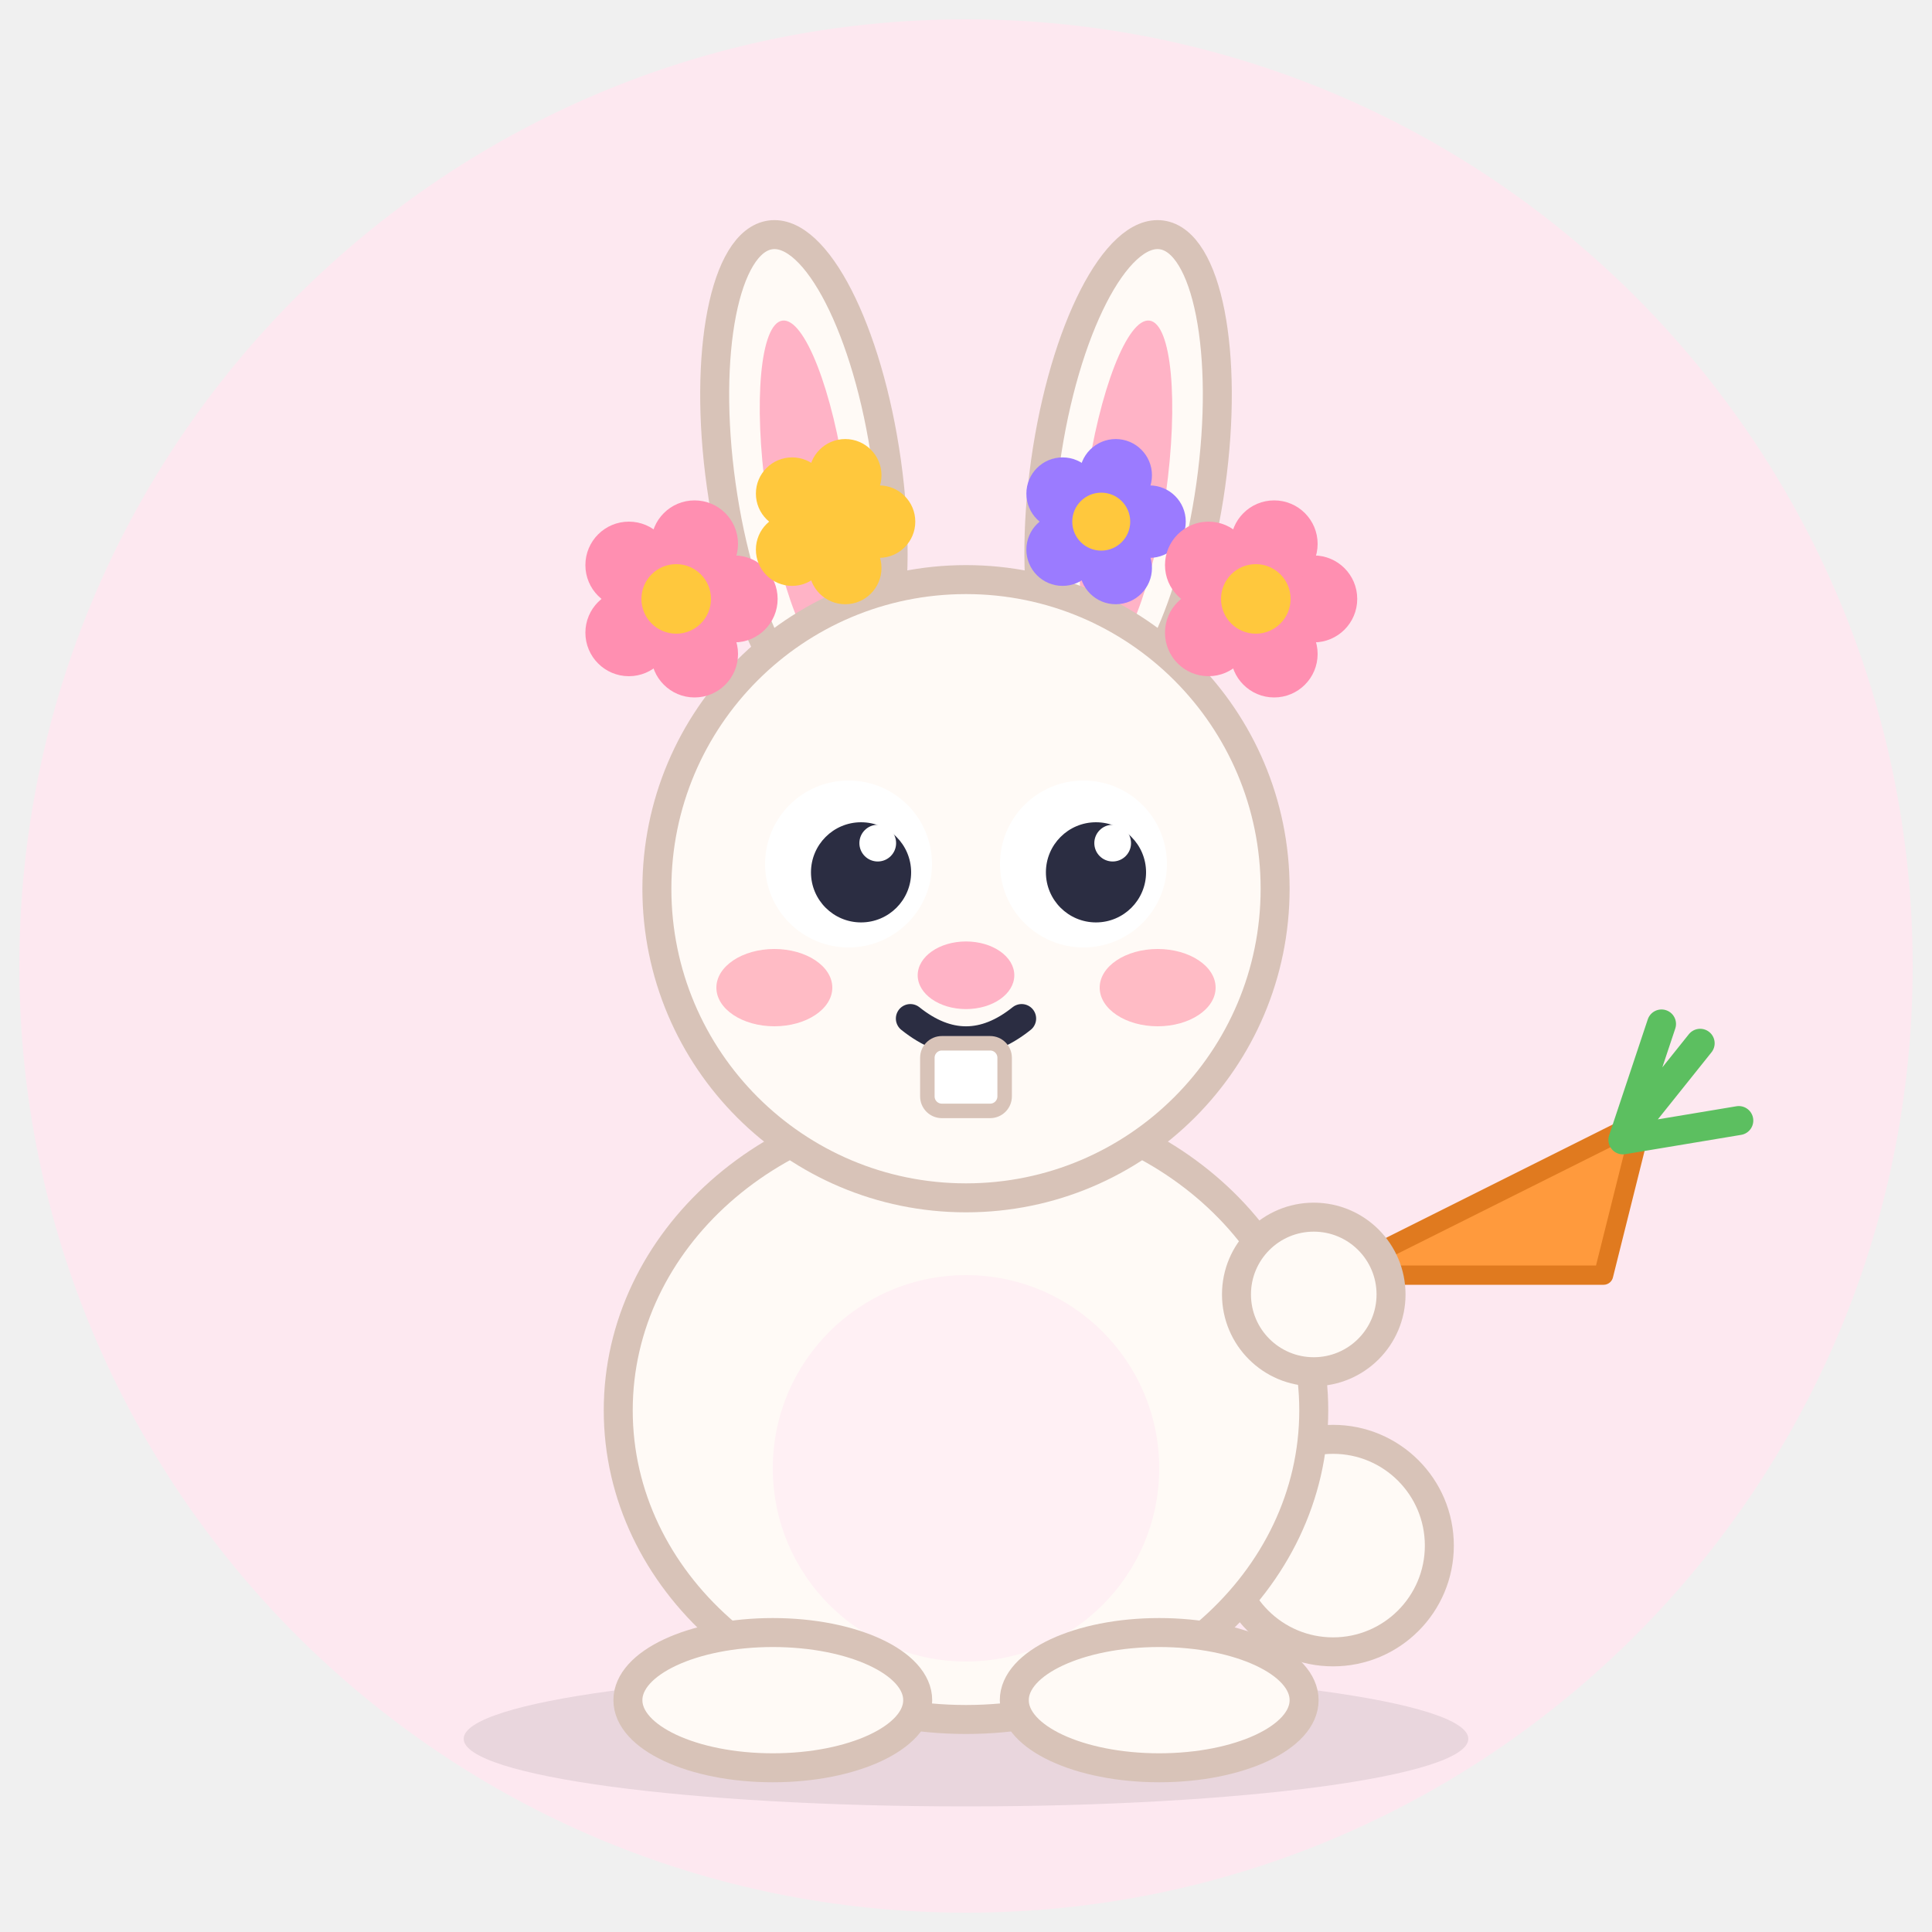
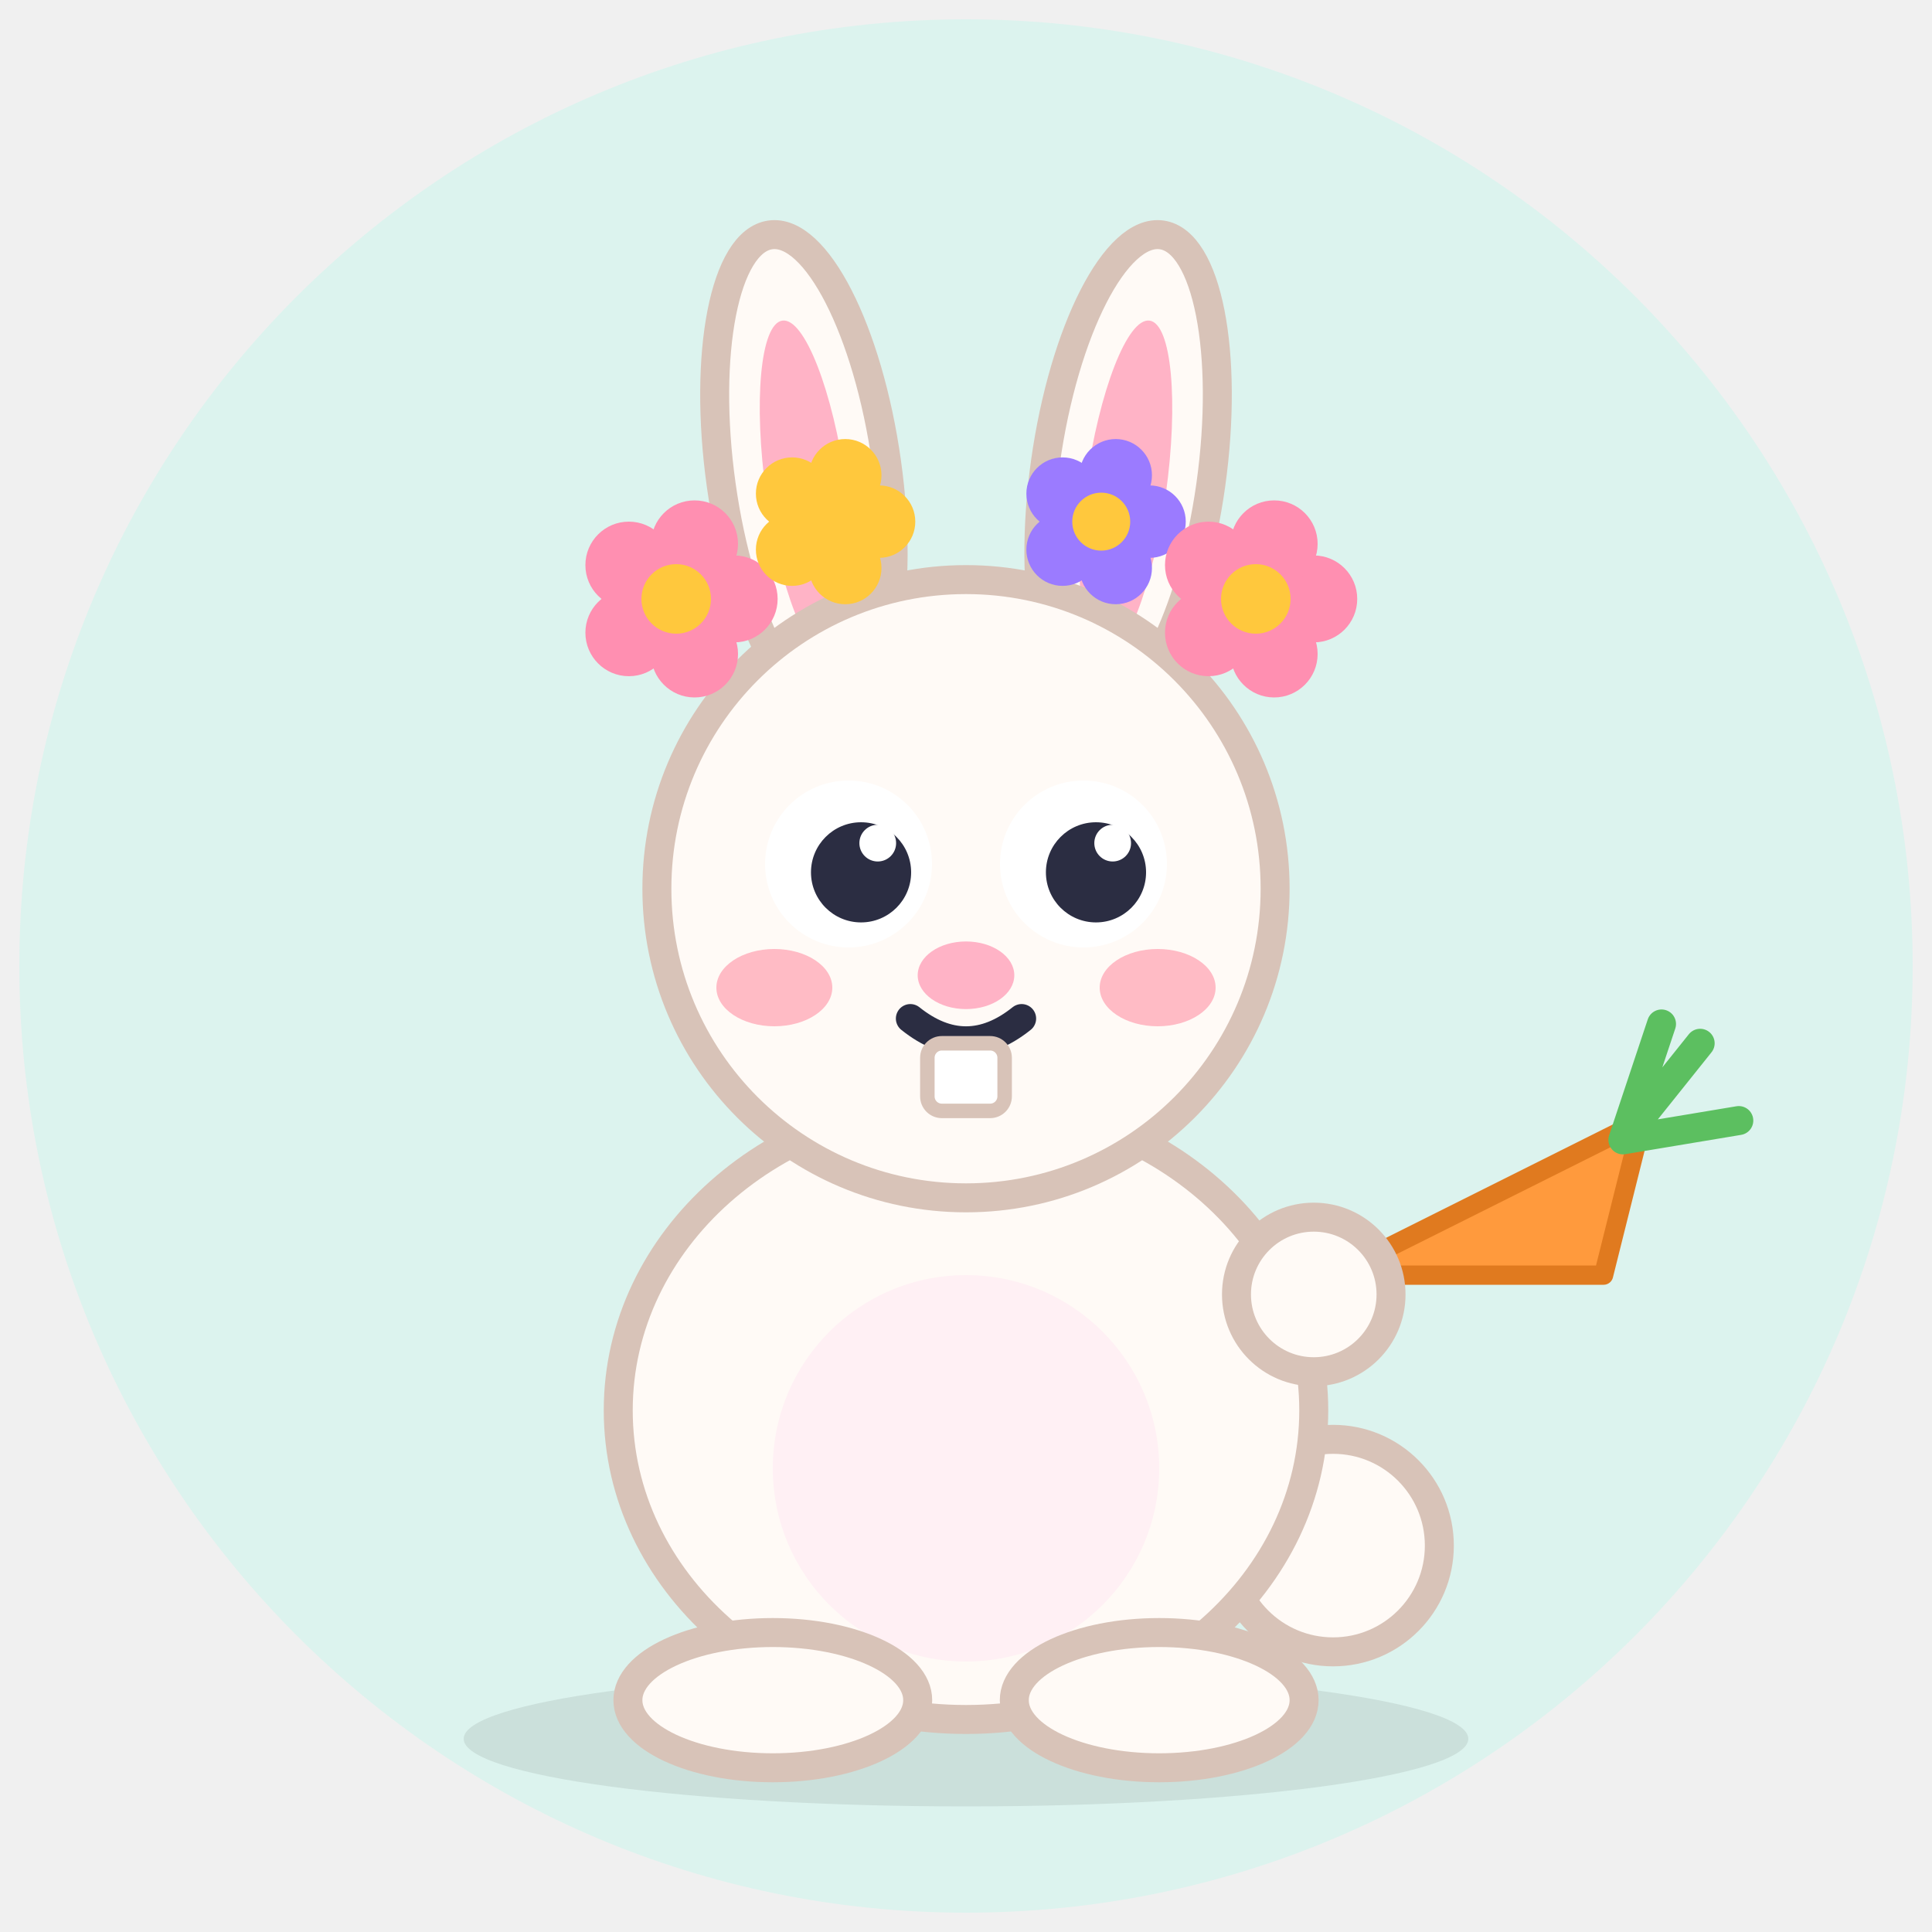
<svg xmlns="http://www.w3.org/2000/svg" viewBox="0 0 200 200" role="img" aria-label="Tavşan: Çiçekli tavşan">
-   <circle cx="100" cy="100" r="98" fill="#fde8f0" />
+   <circle cx="100" cy="100" r="98" fill="#dcf3ee" />
  <ellipse cx="100" cy="180" rx="52" ry="7" fill="#000" opacity=".08" />
  <circle cx="138" cy="160" r="11" fill="#fffaf6" stroke="#d8c3b8" stroke-width="3" />
  <ellipse cx="100" cy="146" rx="36" ry="32" fill="#fffaf6" stroke="#d8c3b8" stroke-width="3" />
  <ellipse cx="100" cy="152" rx="20" ry="20" fill="#fff0f4" />
  <ellipse cx="80" cy="176" rx="15" ry="7" fill="#fffaf6" stroke="#d8c3b8" stroke-width="3" />
  <ellipse cx="120" cy="176" rx="15" ry="7" fill="#fffaf6" stroke="#d8c3b8" stroke-width="3" />
  <path d="M138 132 L170 116 L166 132Z" fill="#ff9a3d" stroke="#e07a1f" stroke-width="2" stroke-linejoin="round" />
  <path d="M168 118 l8 -10 M168 118 l12 -2 M168 118 l4 -12" stroke="#5cbf60" stroke-width="3" stroke-linecap="round" />
  <circle cx="136" cy="134" r="8" fill="#fffaf6" stroke="#d8c3b8" stroke-width="3" />
  <ellipse cx="86.56" cy="48.8" rx="8.64" ry="24.96" fill="#fffaf6" stroke="#d8c3b8" stroke-width="3" transform="rotate(-8 86.56 72.8)" />
  <ellipse cx="86.56" cy="50.4" rx="4.16" ry="17.6" fill="#ffb3c6" transform="rotate(-8 86.56 72.8)" />
  <ellipse cx="113.44" cy="48.8" rx="8.64" ry="24.96" fill="#fffaf6" stroke="#d8c3b8" stroke-width="3" transform="rotate(8 113.44 72.8)" />
  <ellipse cx="113.44" cy="50.4" rx="4.16" ry="17.6" fill="#ffb3c6" transform="rotate(8 113.44 72.8)" />
  <circle cx="100" cy="92" r="32" fill="#fffaf6" stroke="#d8c3b8" stroke-width="3" />
  <circle cx="87.84" cy="89.44" r="8.64" fill="#fff" />
  <circle cx="89.136" cy="90.304" r="5.184" fill="#2b2d42" />
  <circle cx="90.864" cy="87.28" r="1.901" fill="#fff" />
  <circle cx="112.16" cy="89.44" r="8.64" fill="#fff" />
  <circle cx="113.456" cy="90.304" r="5.184" fill="#2b2d42" />
  <circle cx="115.184" cy="87.28" r="1.901" fill="#fff" />
  <ellipse cx="80.16" cy="102.24" rx="6" ry="4" fill="#ff9fb0" opacity=".7" />
  <ellipse cx="119.84" cy="102.24" rx="6" ry="4" fill="#ff9fb0" opacity=".7" />
  <ellipse cx="100" cy="100.96" rx="5" ry="3.5" fill="#ffb3c6" />
  <path d="M94.24 105.44 Q100 110.048 105.76 105.44" fill="none" stroke="#2b2d42" stroke-width="3" stroke-linecap="round" />
  <rect x="96" y="108" width="8" height="7" rx="1.5" fill="#fff" stroke="#d8c3b8" stroke-width="1.5" />
  <circle cx="76.0" cy="62.0" r="4.5" fill="#ff8fb1" />
  <circle cx="71.9" cy="67.7" r="4.5" fill="#ff8fb1" />
  <circle cx="65.1" cy="65.5" r="4.5" fill="#ff8fb1" />
  <circle cx="65.1" cy="58.5" r="4.5" fill="#ff8fb1" />
  <circle cx="71.9" cy="56.3" r="4.5" fill="#ff8fb1" />
  <circle cx="70" cy="62" r="3.6" fill="#ffc83d" />
  <circle cx="91.0" cy="54.0" r="3.75" fill="#ffc83d" />
  <circle cx="87.5" cy="58.8" r="3.75" fill="#ffc83d" />
  <circle cx="82.0" cy="56.9" r="3.75" fill="#ffc83d" />
  <circle cx="82.0" cy="51.1" r="3.75" fill="#ffc83d" />
  <circle cx="87.5" cy="49.2" r="3.75" fill="#ffc83d" />
  <circle cx="86" cy="54" r="3" fill="#ffc83d" />
  <circle cx="119.0" cy="54.0" r="3.75" fill="#9b7bff" />
  <circle cx="115.5" cy="58.8" r="3.75" fill="#9b7bff" />
  <circle cx="110.0" cy="56.9" r="3.75" fill="#9b7bff" />
  <circle cx="110.0" cy="51.1" r="3.75" fill="#9b7bff" />
  <circle cx="115.5" cy="49.2" r="3.75" fill="#9b7bff" />
  <circle cx="114" cy="54" r="3" fill="#ffc83d" />
  <circle cx="136.0" cy="62.0" r="4.5" fill="#ff8fb1" />
  <circle cx="131.9" cy="67.7" r="4.5" fill="#ff8fb1" />
  <circle cx="125.1" cy="65.5" r="4.5" fill="#ff8fb1" />
  <circle cx="125.1" cy="58.5" r="4.5" fill="#ff8fb1" />
  <circle cx="131.9" cy="56.3" r="4.5" fill="#ff8fb1" />
  <circle cx="130" cy="62" r="3.6" fill="#ffc83d" />
</svg>
